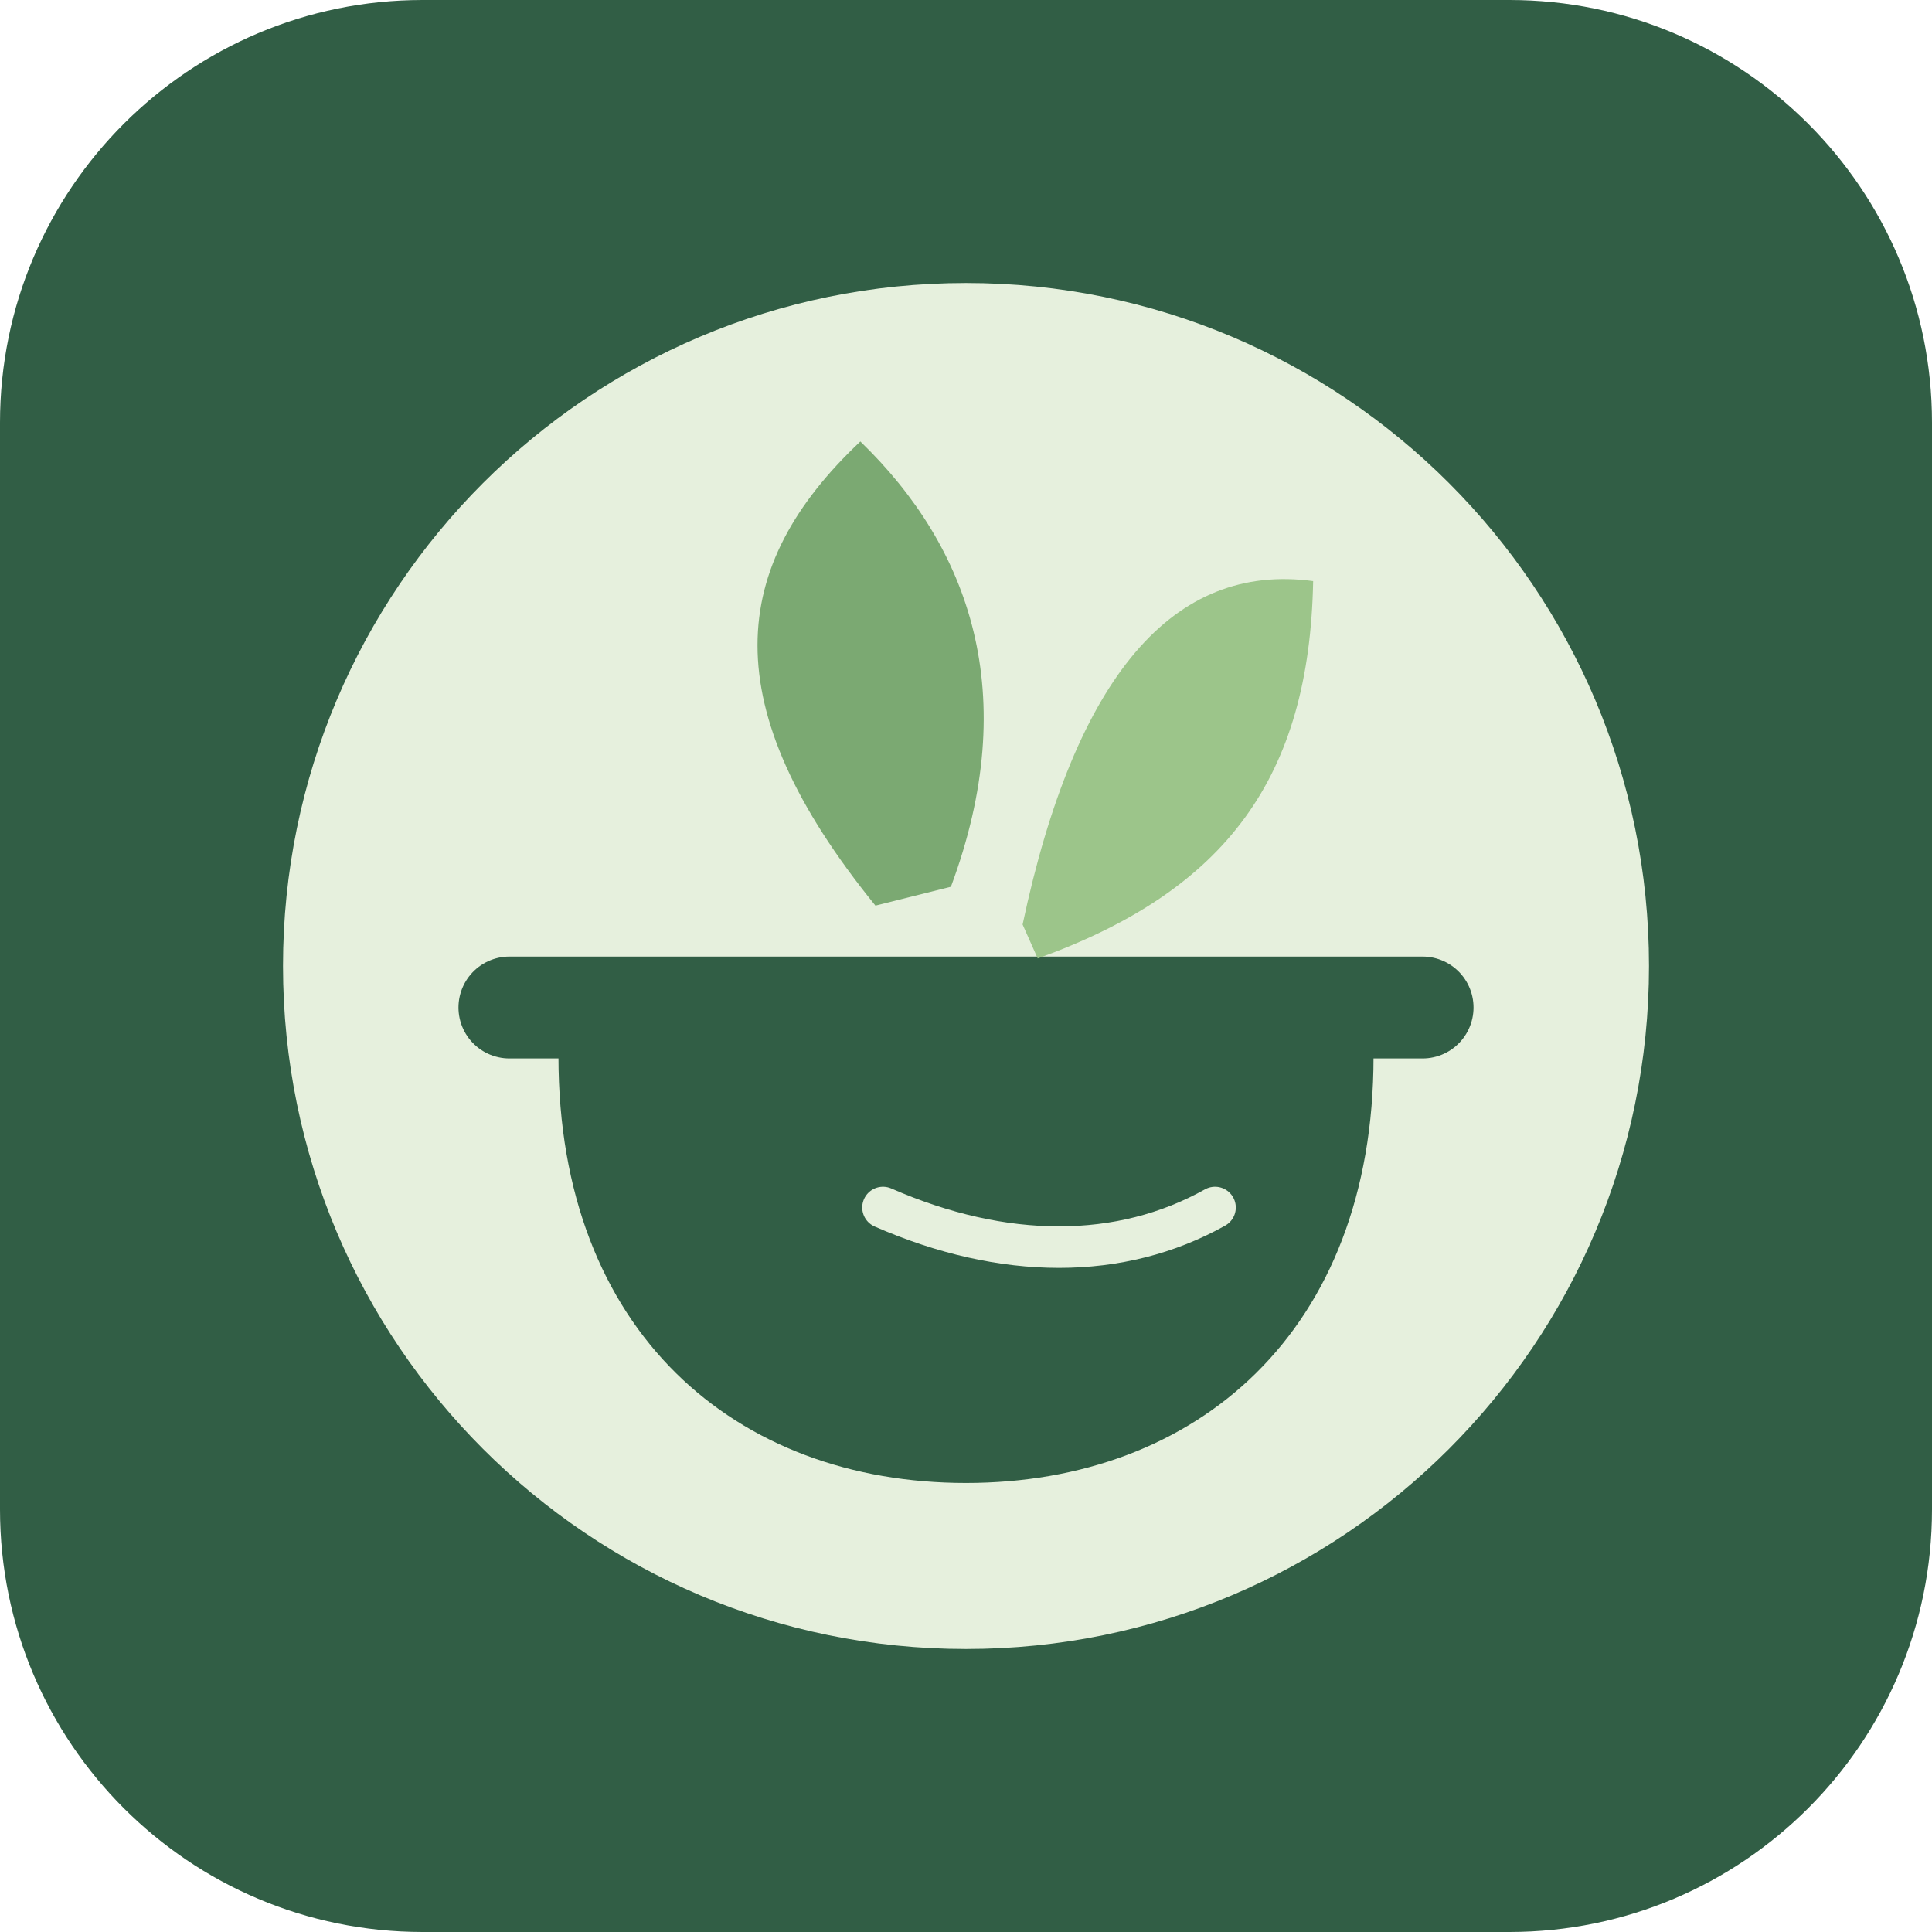
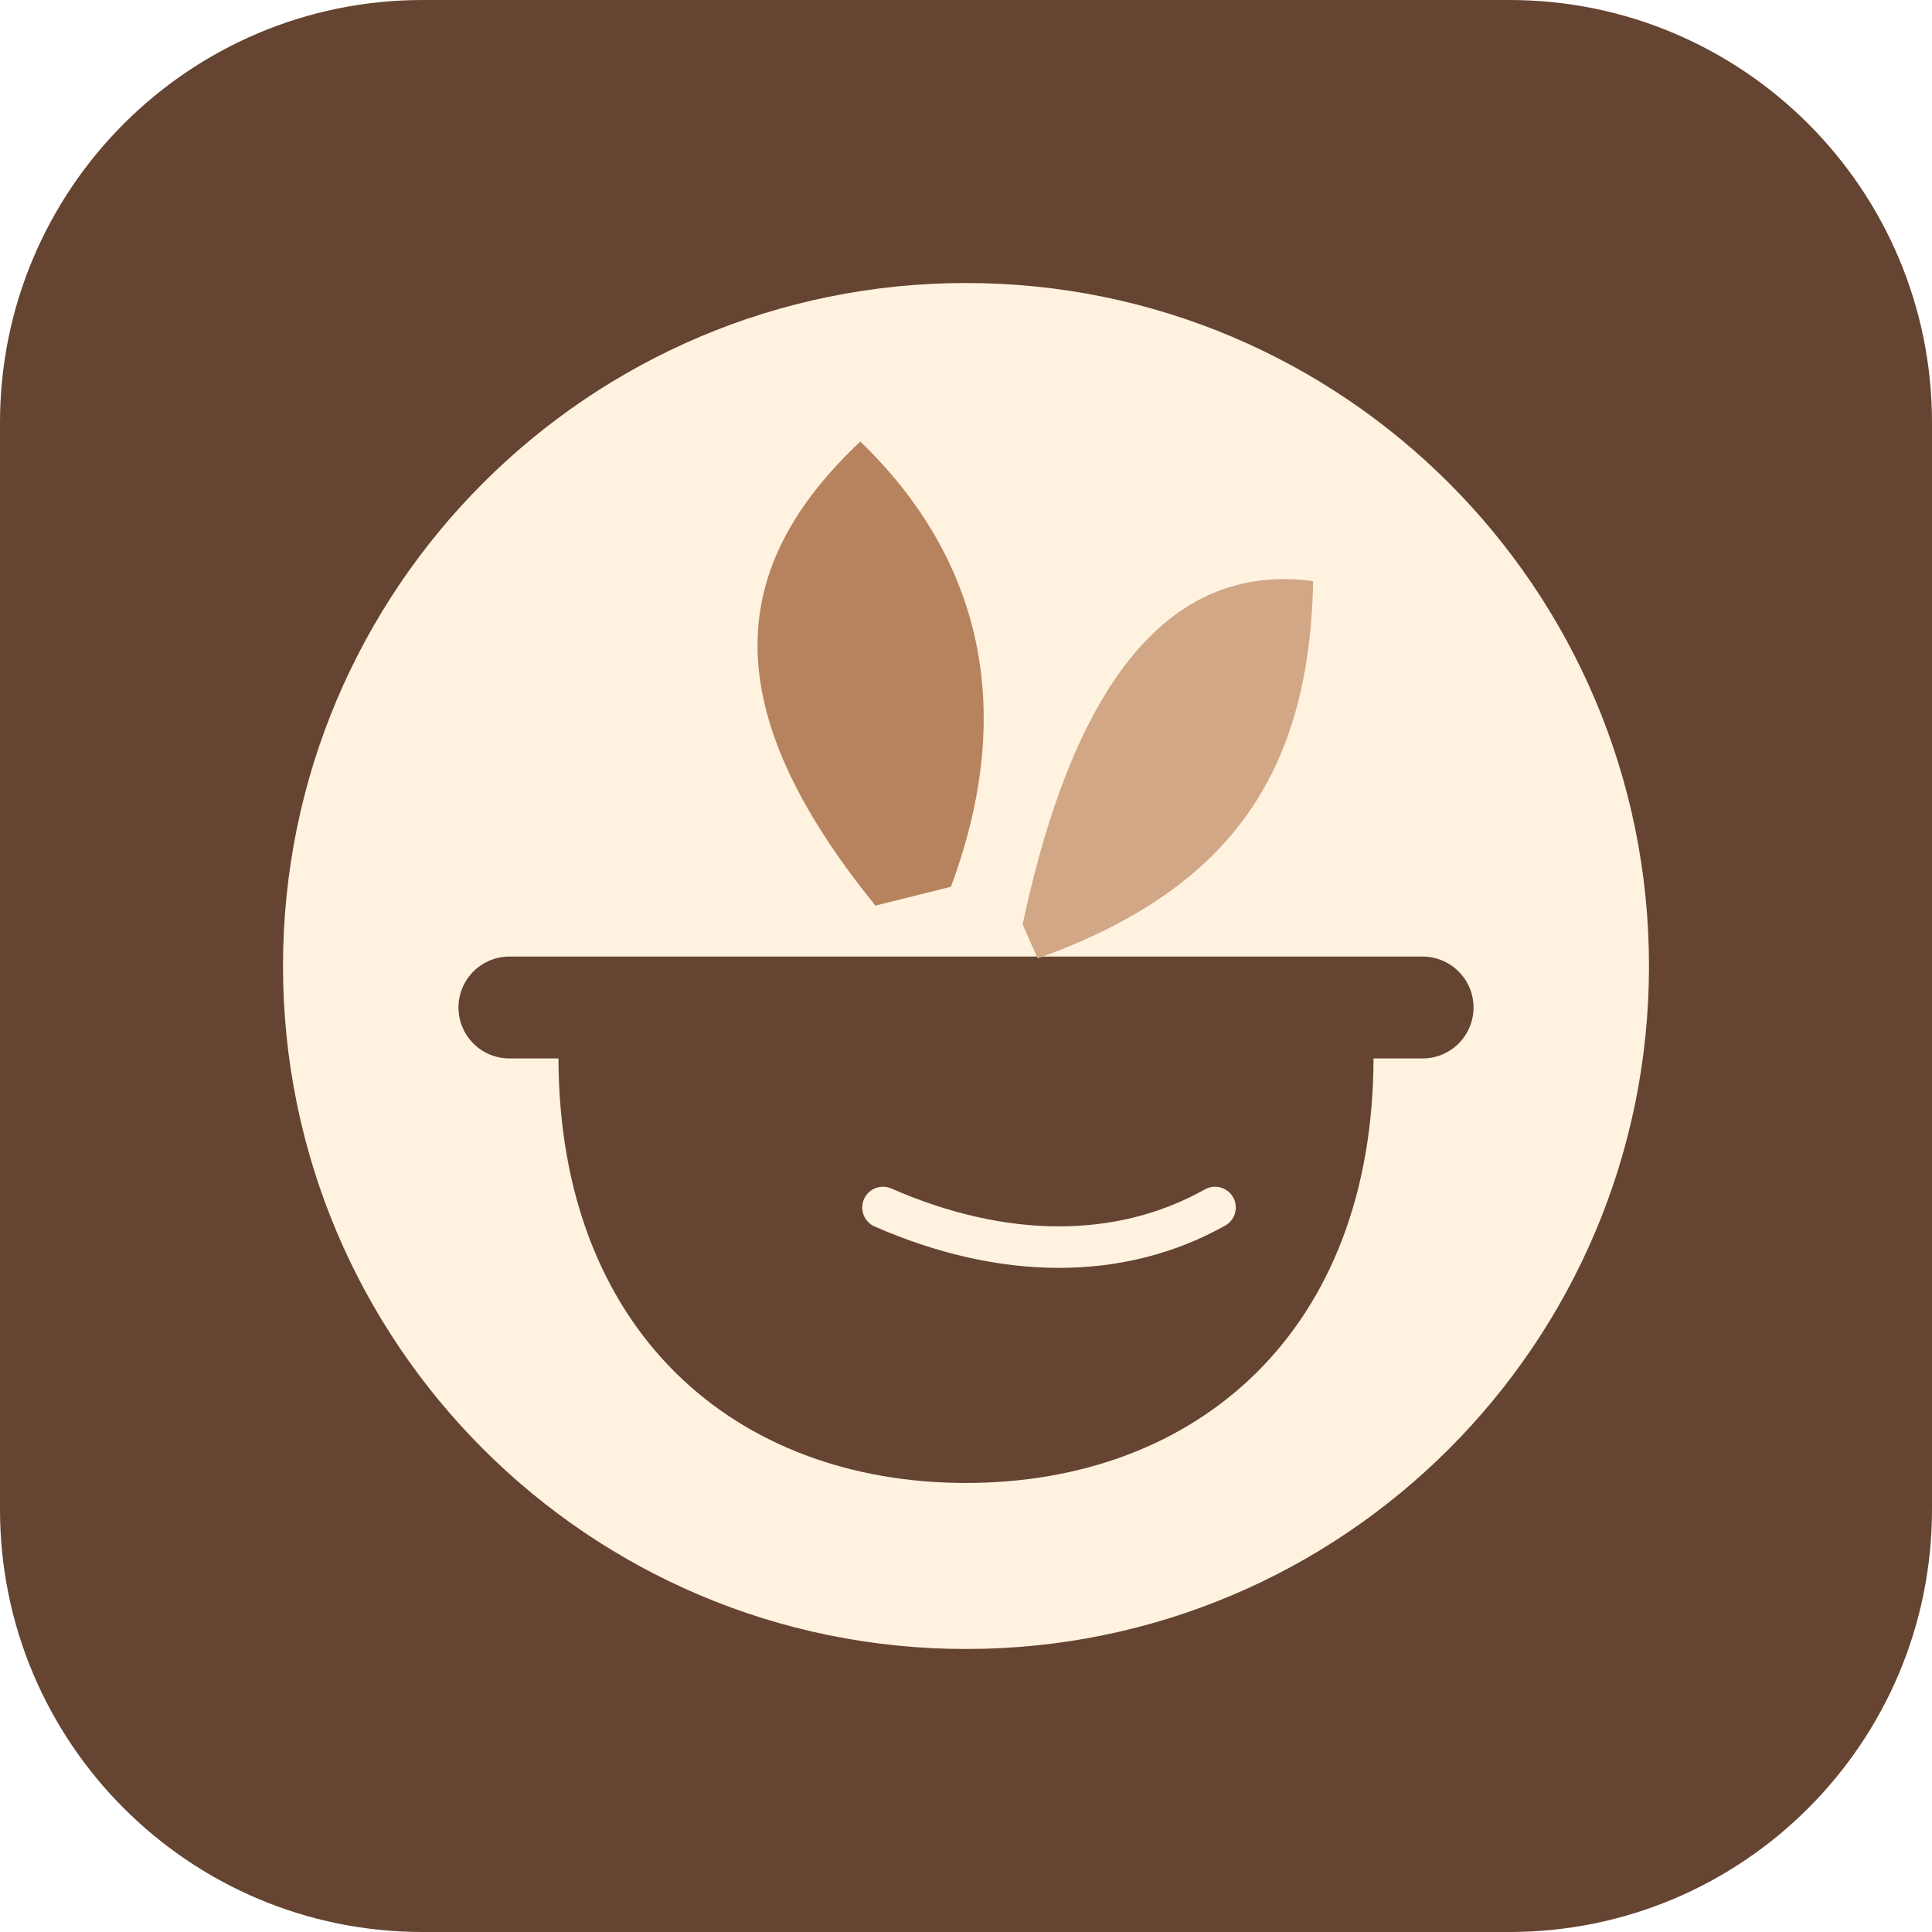
<svg xmlns="http://www.w3.org/2000/svg" viewBox="0 0 512 512">
-   <rect width="512" height="512" rx="112" fill="#315e45" />
-   <circle cx="256" cy="256" r="181" fill="#e6f0dd" />
-   <path d="M148 280c0 73 47 113 108 113s108-40 108-113H148Z" fill="#315e45" />
-   <path d="M135 267h242" stroke="#315e45" stroke-width="27" stroke-linecap="round" />
-   <path d="M232 240c-43-53-39-90-4-123 29 28 43 67 24 118" fill="#7ba972" />
-   <path d="M271 245c14-66 40-96 77-91-1 52-23 82-73 100" fill="#9cc58a" />
-   <path d="M234 320c32 14 63 14 88 0" fill="none" stroke="#e6f0dd" stroke-width="11" stroke-linecap="round" />
+   <rect width="512" height="512" rx="112" fill="#654431" />
+   <circle cx="256" cy="256" r="181" fill="#fff2df" />
+   <path d="M148 280c0 73 47 113 108 113s108-40 108-113H148Z" fill="#654431" />
+   <path d="M135 267h242" stroke="#654431" stroke-width="27" stroke-linecap="round" />
+   <path d="M232 240c-43-53-39-90-4-123 29 28 43 67 24 118" fill="#b7835e" />
+   <path d="M271 245c14-66 40-96 77-91-1 52-23 82-73 100" fill="#d1a786" />
+   <path d="M234 320c32 14 63 14 88 0" fill="none" stroke="#fff2df" stroke-width="11" stroke-linecap="round" />
</svg>
